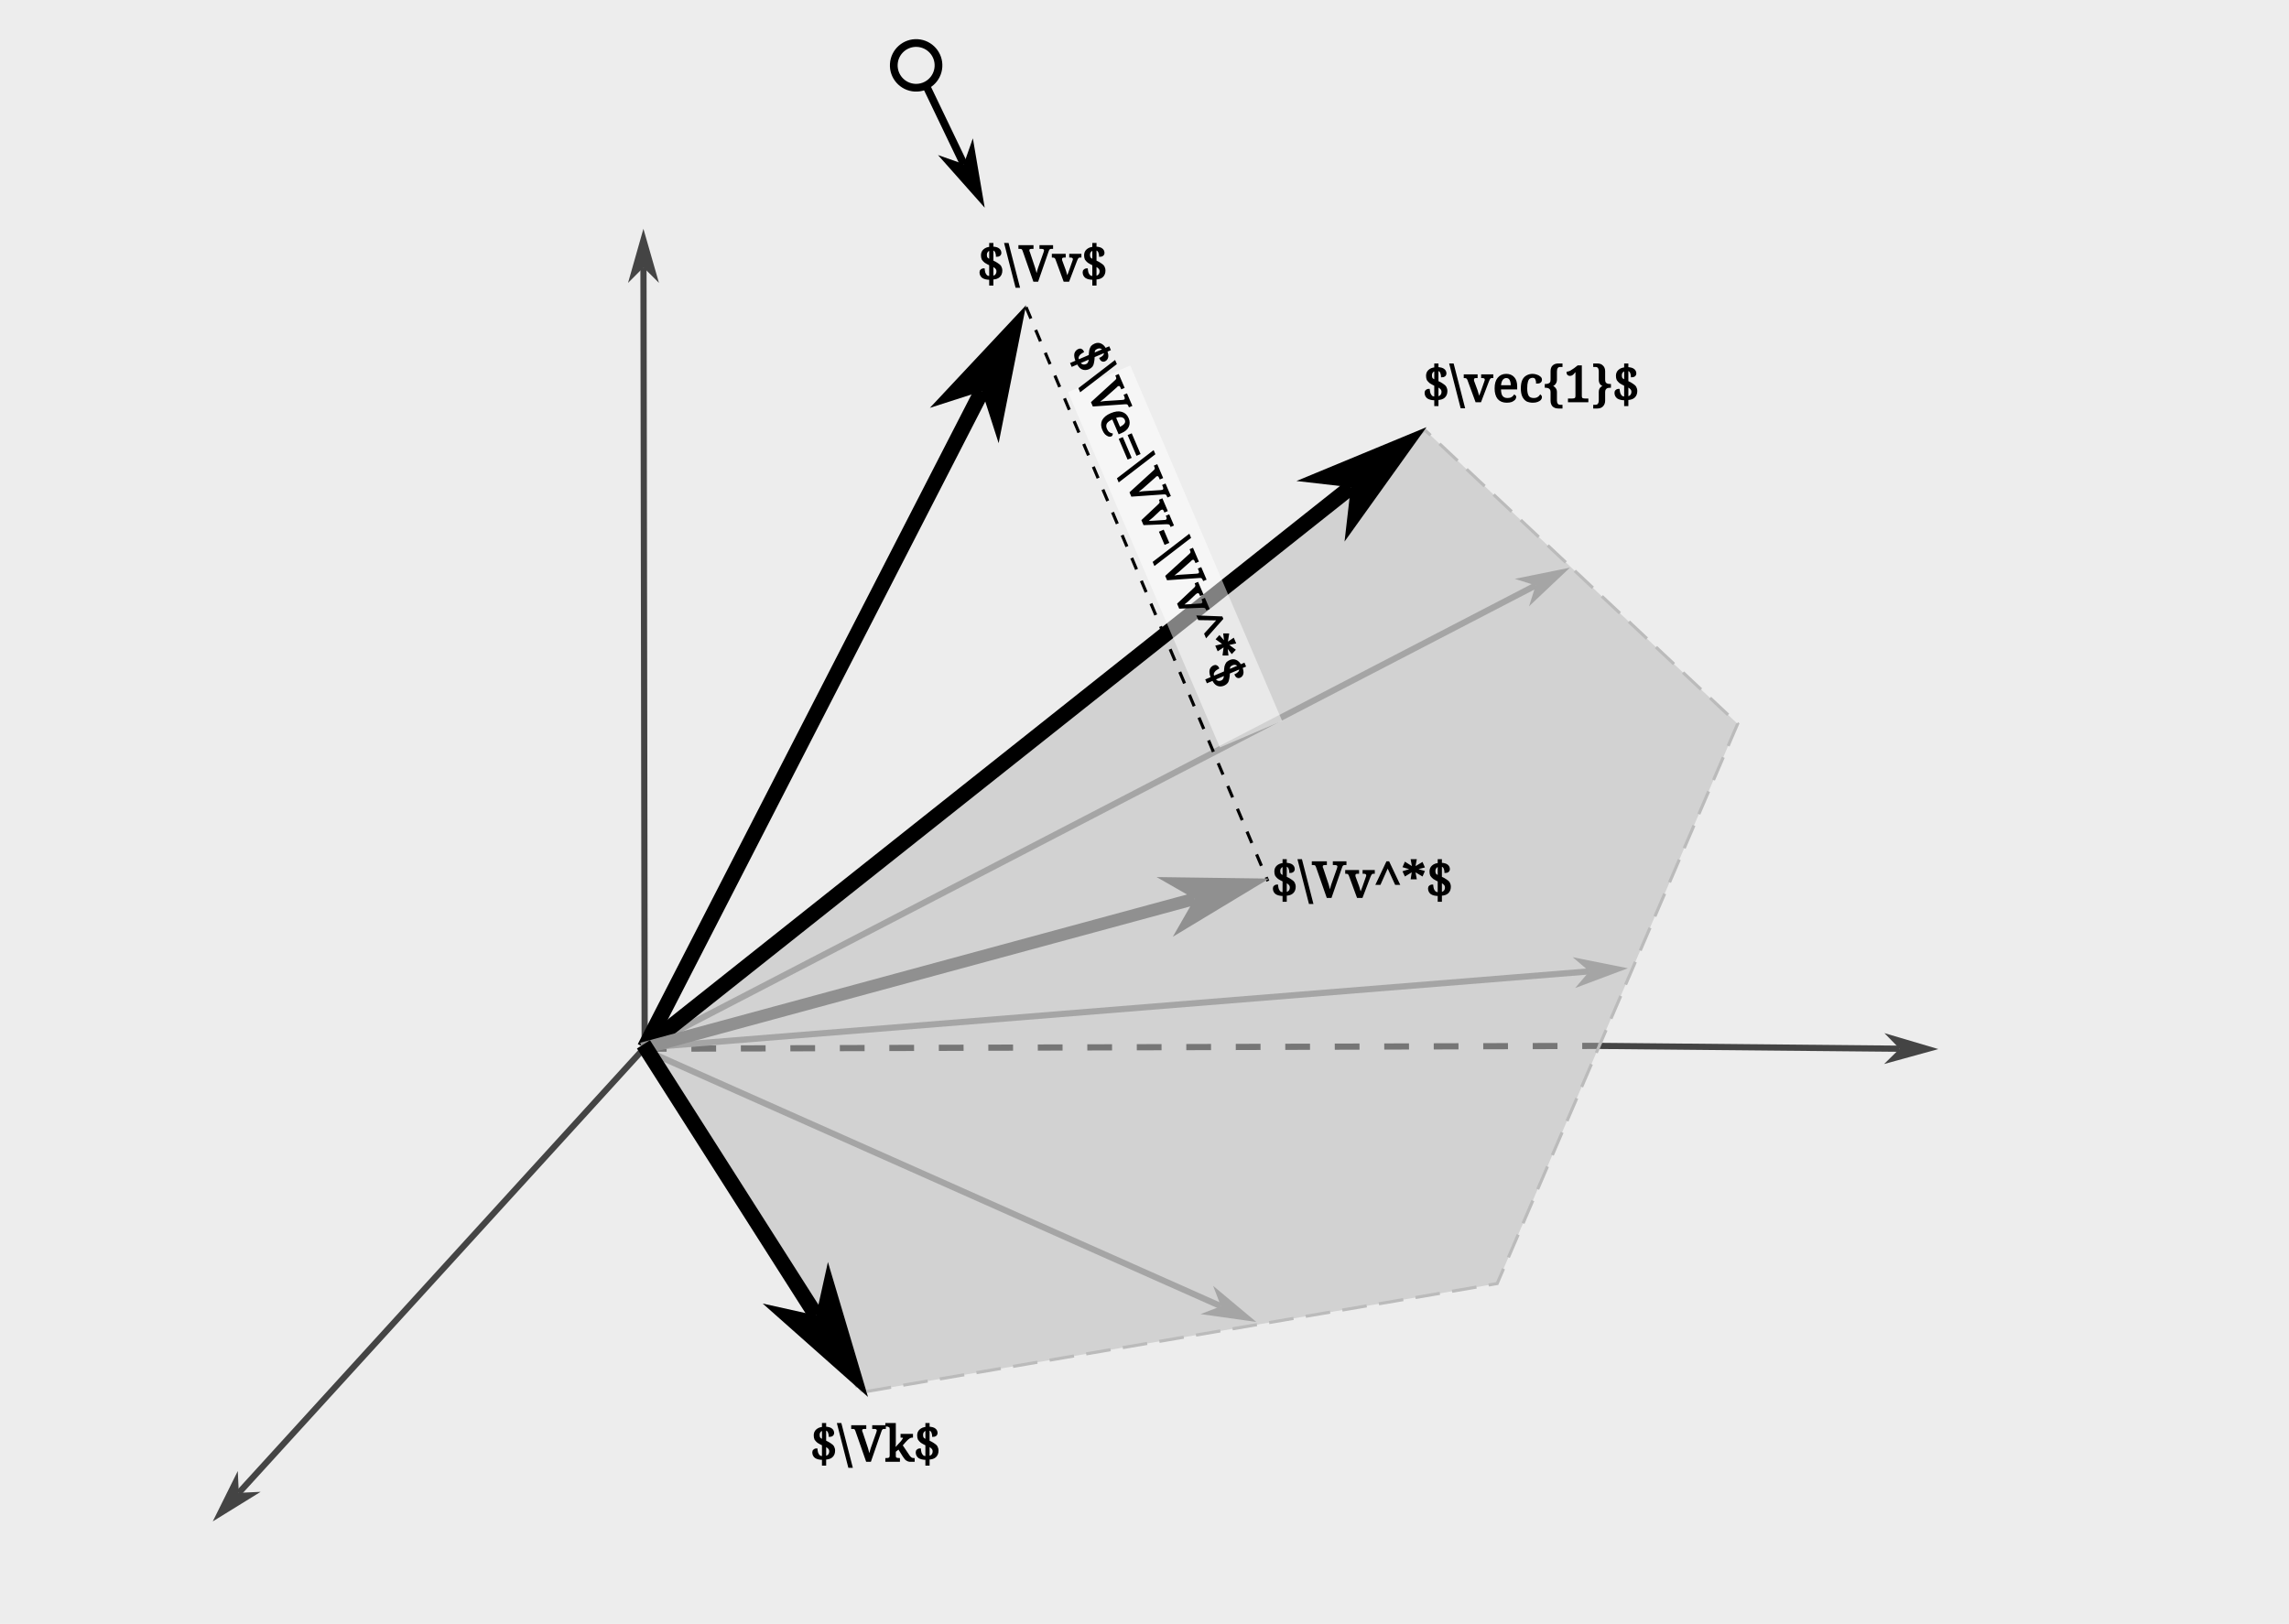
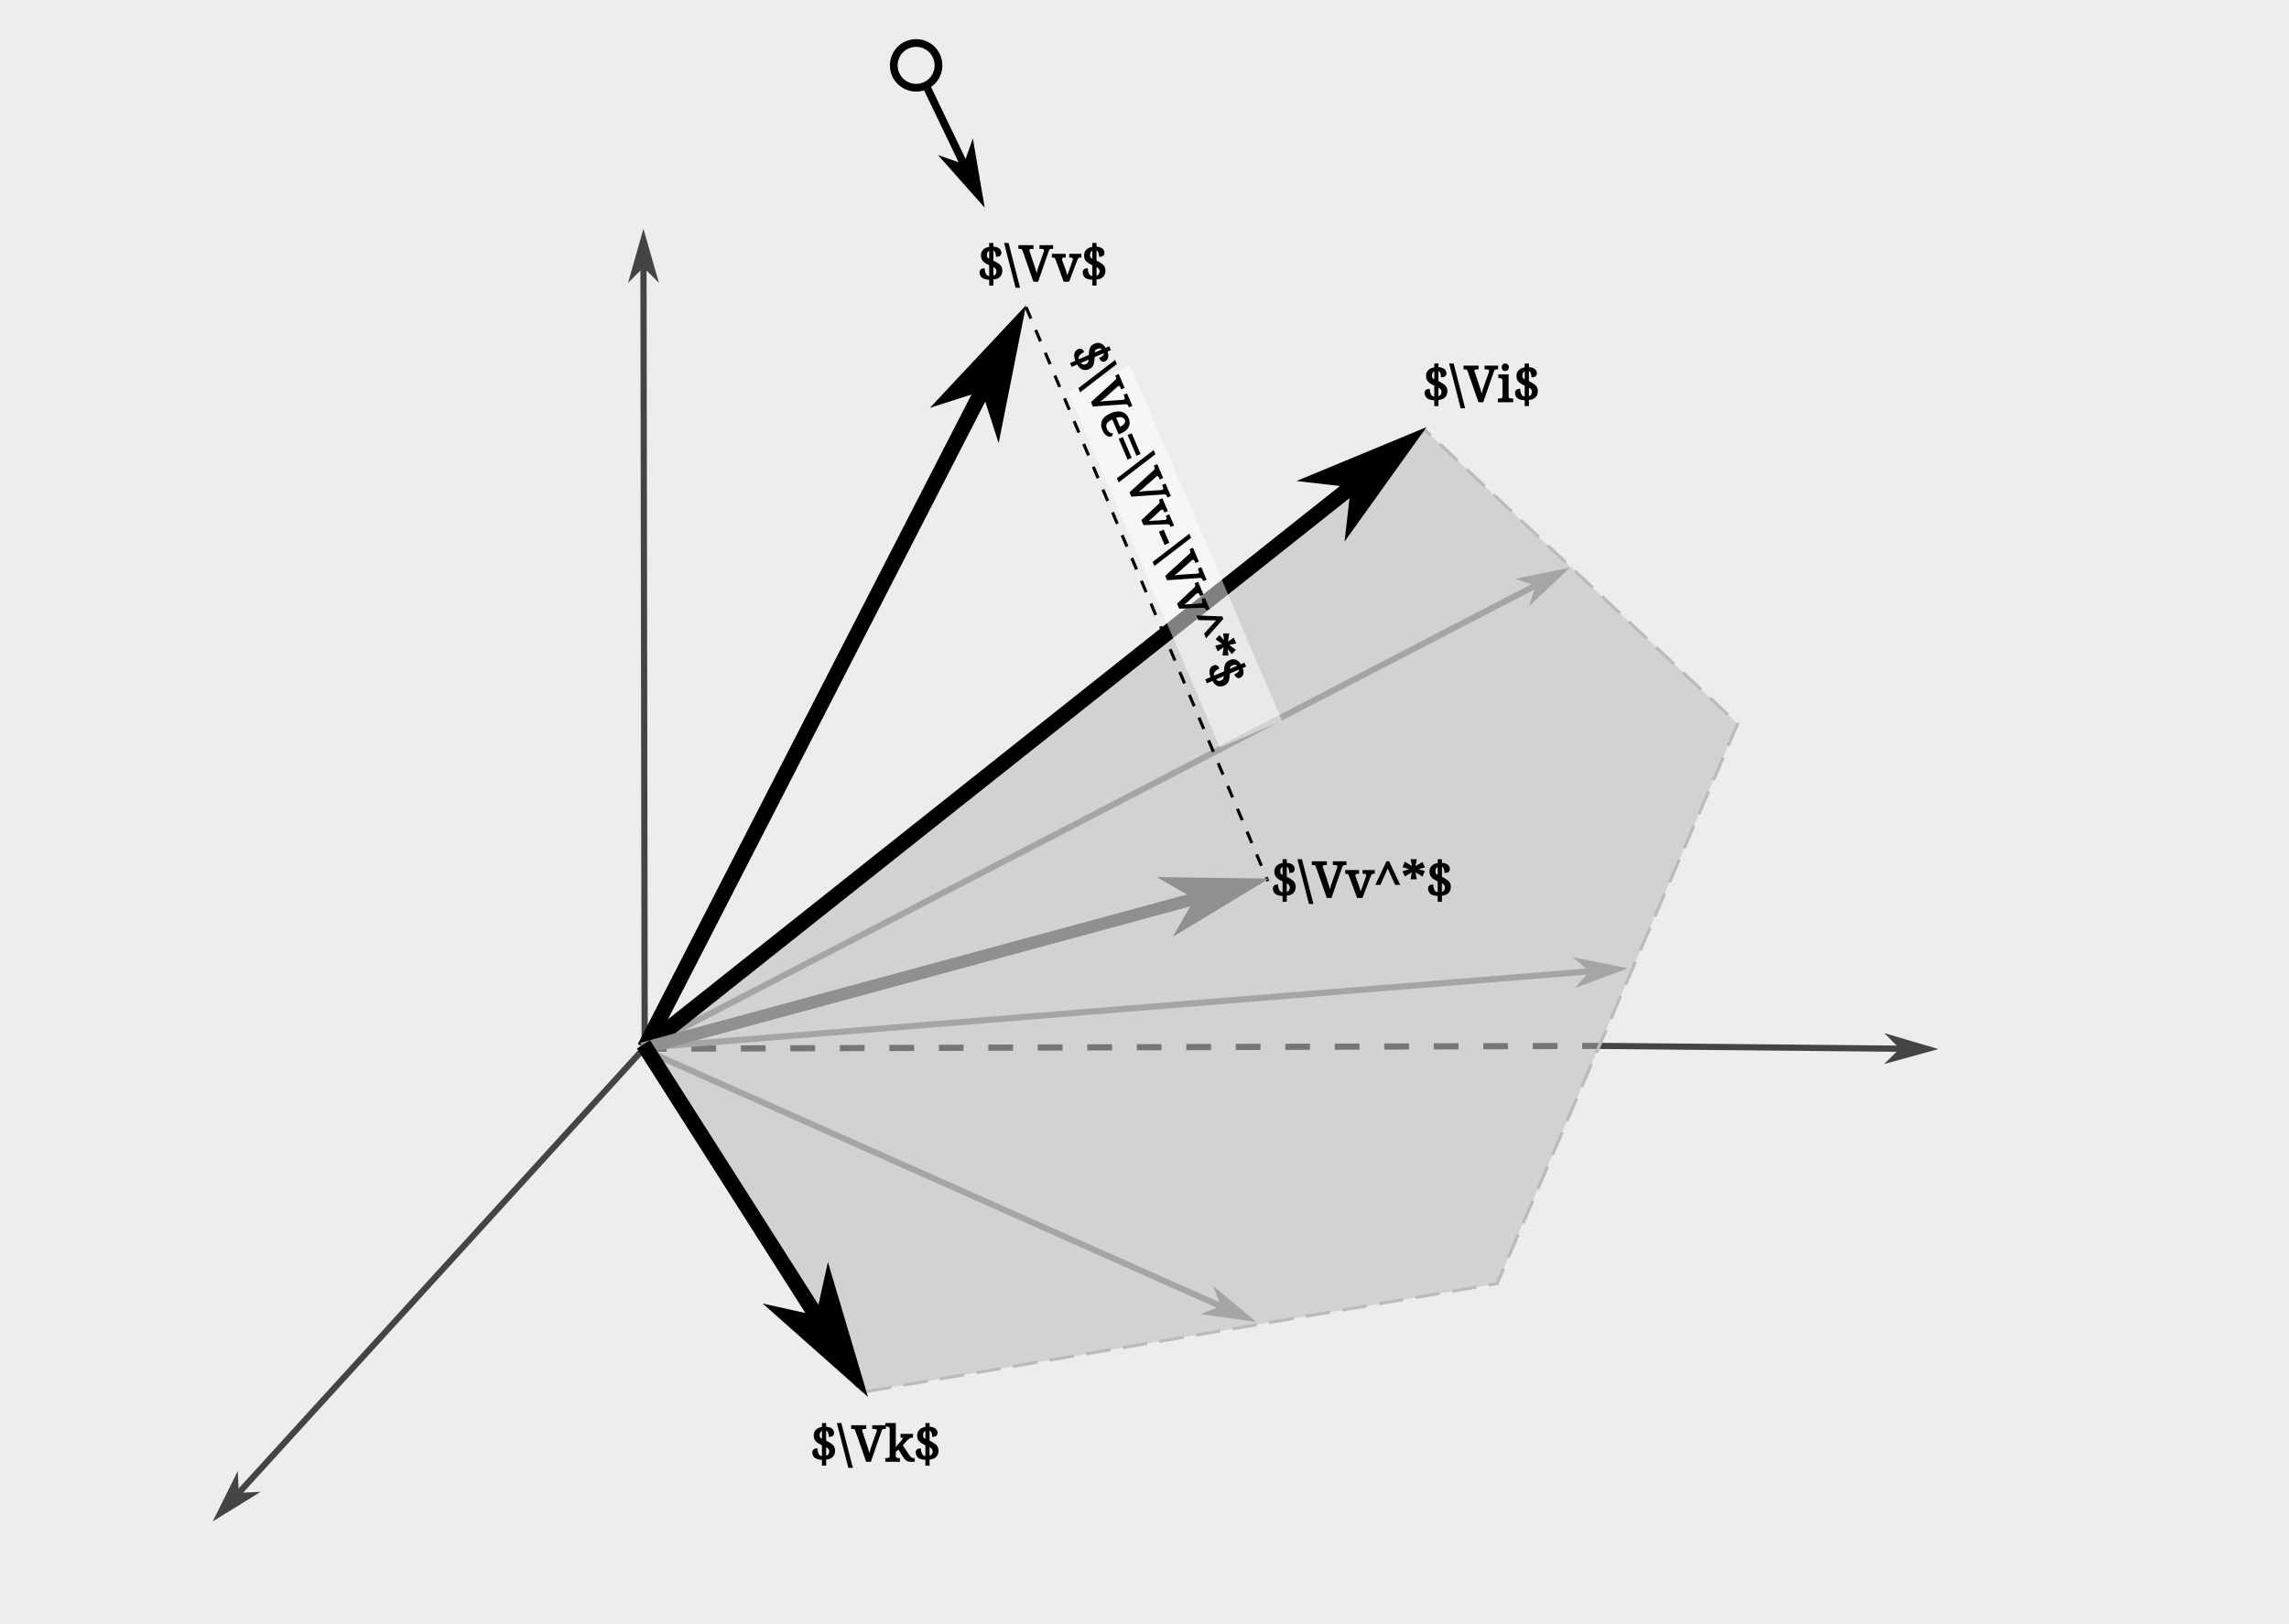
<svg xmlns="http://www.w3.org/2000/svg" width="148mm" height="105mm" viewBox="0 0 148 105" version="1.1" id="svg5">
  <defs id="defs2">
    <marker style="overflow:visible" id="marker7494" refX="0" refY="0" orient="auto-start-reverse" markerWidth="8.75" markerHeight="5" viewBox="0 0 8.75 5" preserveAspectRatio="xMidYMid">
      <path style="fill:context-stroke;fill-rule:evenodd;stroke:none" d="M 0,0 5,-5 -12.5,0 5,5 Z" id="path7492" transform="scale(-0.5)" />
    </marker>
    <marker style="overflow:visible" id="Arrow1L" refX="0" refY="0" orient="auto-start-reverse" markerWidth="8.75" markerHeight="5" viewBox="0 0 8.75 5" preserveAspectRatio="xMidYMid">
      <path style="fill:context-stroke;fill-rule:evenodd;stroke:none" d="M 0,0 5,-5 -12.5,0 5,5 Z" id="arrow1L" transform="scale(-0.5)" />
    </marker>
    <marker style="overflow:visible" id="marker7494-0" refX="0" refY="0" orient="auto-start-reverse" markerWidth="8.75" markerHeight="5" viewBox="0 0 8.75 5" preserveAspectRatio="xMidYMid">
      <path style="fill:context-stroke;fill-rule:evenodd;stroke:none" d="M 0,0 5,-5 -12.5,0 5,5 Z" id="path7492-9" transform="scale(-0.5)" />
    </marker>
    <marker style="overflow:visible" id="marker7494-6" refX="0" refY="0" orient="auto-start-reverse" markerWidth="8.75" markerHeight="5" viewBox="0 0 8.75 5" preserveAspectRatio="xMidYMid">
      <path style="fill:context-stroke;fill-rule:evenodd;stroke:none" d="M 0,0 5,-5 -12.5,0 5,5 Z" id="path7492-0" transform="scale(-0.5)" />
    </marker>
    <marker style="overflow:visible" id="marker7494-0-2" refX="0" refY="0" orient="auto-start-reverse" markerWidth="8.75" markerHeight="5" viewBox="0 0 8.75 5" preserveAspectRatio="xMidYMid">
      <path style="fill:context-stroke;fill-rule:evenodd;stroke:none" d="M 0,0 5,-5 -12.5,0 5,5 Z" id="path7492-9-6" transform="scale(-0.5)" />
    </marker>
  </defs>
  <g id="layer1">
    <path style="fill:none;stroke:#000000;stroke-width:0.4;stroke-dasharray:none;marker-end:url(#Arrow1L)" d="M 41.683,67.748 41.605,17.295" id="path1243" />
    <path style="fill:none;stroke:#000000;stroke-width:0.4;stroke-dasharray:none;marker-end:url(#Arrow1L)" d="m 103.343,67.635 19.485,0.183" id="path594" />
    <path style="fill:none;stroke:#373737;stroke-width:0.4;stroke-dasharray:1.6, 1.6;stroke-dashoffset:0;stroke-opacity:1" d="M 41.502,67.818 103.343,67.635" id="path256" />
    <path style="fill:none;stroke:#000000;stroke-width:0.4;stroke-dasharray:none;marker-end:url(#Arrow1L)" d="M 41.683,67.748 15.44,96.539" id="path258" />
    <path style="fill:#6d6d6d;fill-opacity:0.295;stroke:#a8a8a8;stroke-width:0.2;stroke-dasharray:1.6, 0.8;stroke-dashoffset:0;stroke-opacity:1" d="M 92.132,27.809 41.605,67.537 55.652,90.049 96.803,83.004 112.351,46.808 Z" id="path2336" />
    <path style="fill:none;fill-opacity:0.295;stroke:#8a8a8a;stroke-width:0.4;stroke-dasharray:none;stroke-dashoffset:0;stroke-opacity:1;marker-end:url(#marker7494)" d="M 41.683,67.748 99.291,37.859" id="path7094" />
    <path style="fill:none;fill-opacity:0.295;stroke:#8a8a8a;stroke-width:0.4;stroke-dasharray:none;stroke-dashoffset:0;stroke-opacity:1;marker-end:url(#marker7494-0)" d="M 41.683,67.748 102.762,62.816" id="path7094-3" />
    <path style="fill:none;fill-opacity:0.295;stroke:#8a8a8a;stroke-width:0.4;stroke-dasharray:none;stroke-dashoffset:0;stroke-opacity:1;marker-end:url(#marker7494-6)" d="M 41.502,67.818 78.944,84.472" id="path7094-6" />
    <rect style="font-variation-settings:normal;opacity:1;fill:#e6e6e6;fill-opacity:0.295;stroke:none;stroke-width:0.2;stroke-linecap:butt;stroke-linejoin:miter;stroke-miterlimit:4;stroke-dasharray:none;stroke-dashoffset:0;stroke-opacity:1;stop-color:#000000;stop-opacity:1" id="rect19663" width="148" height="105" x="0" y="0" />
  </g>
  <path style="fill:none;fill-opacity:0.295;stroke:#000000;stroke-width:0.2;stroke-dasharray:0.8, 0.8;stroke-dashoffset:0;stroke-opacity:1" d="M 66.343,19.863 81.976,56.979" id="path12477" />
  <g id="layer2">
    <path style="fill:none;stroke:#000000;stroke-width:1;stroke-dasharray:none;marker-end:url(#marker7494-6)" d="M 41.683,67.748 63.488,25.294" id="path2097" />
    <path style="fill:none;stroke:#000000;stroke-width:1;stroke-dasharray:none;marker-end:url(#Arrow1L)" d="M 41.683,67.748 87.338,31.509" id="path2099" />
    <path style="fill:none;stroke:#909090;stroke-width:0.8;stroke-dasharray:none;marker-end:url(#marker7494-0-2);stroke-opacity:1" d="m 41.502,67.818 35.736,-9.693" id="path2273-1" />
    <path style="fill:none;stroke:#000000;stroke-width:1;stroke-dasharray:none;marker-end:url(#marker7494-0)" d="M 41.605,67.537 52.765,85.064" id="path2273" />
  </g>
  <g id="layer3">
    <text xml:space="preserve" style="font-style:normal;font-variant:normal;font-weight:normal;font-stretch:normal;font-size:3.175px;line-height:normal;font-family:serif;-inkscape-font-specification:serif;font-variant-ligatures:normal;font-variant-position:normal;font-variant-caps:normal;font-variant-numeric:normal;font-variant-alternates:normal;font-variant-east-asian:normal;font-feature-settings:normal;font-variation-settings:normal;text-indent:0;text-align:start;text-decoration-line:none;text-decoration-style:solid;text-decoration-color:#000000;letter-spacing:normal;word-spacing:normal;text-transform:none;writing-mode:lr-tb;direction:ltr;text-orientation:mixed;dominant-baseline:auto;baseline-shift:baseline;white-space:normal;opacity:1;vector-effect:none;fill:#000000;fill-opacity:1;stroke:#000000;stroke-width:0.1;stroke-linecap:butt;stroke-linejoin:miter;stroke-miterlimit:4;stroke-dasharray:none;stroke-dashoffset:0;stroke-opacity:1;-inkscape-stroke:none;stop-color:#000000;stop-opacity:1" x="63.211" y="18.167" id="text13961">
      <tspan id="tspan13959" style="font-style:normal;font-variant:normal;font-weight:normal;font-stretch:normal;font-size:3.175px;line-height:normal;font-family:serif;-inkscape-font-specification:serif;font-variant-ligatures:normal;font-variant-position:normal;font-variant-caps:normal;font-variant-numeric:normal;font-variant-alternates:normal;font-variant-east-asian:normal;font-feature-settings:normal;font-variation-settings:normal;text-indent:0;text-align:start;text-decoration-line:none;text-decoration-style:solid;text-decoration-color:#000000;letter-spacing:normal;word-spacing:normal;text-transform:none;writing-mode:lr-tb;direction:ltr;text-orientation:mixed;dominant-baseline:auto;baseline-shift:baseline;white-space:normal;vector-effect:none;fill:#000000;fill-opacity:1;stroke:#000000;stroke-width:0.1;stroke-linecap:butt;stroke-linejoin:miter;stroke-miterlimit:4;stroke-dasharray:none;stroke-dashoffset:0;stroke-opacity:1;-inkscape-stroke:none;stop-color:#000000;stop-opacity:1" x="63.211" y="18.167">$\Vv$</tspan>
    </text>
    <text xml:space="preserve" style="font-style:normal;font-variant:normal;font-weight:normal;font-stretch:normal;font-size:3.175px;line-height:normal;font-family:serif;-inkscape-font-specification:serif;font-variant-ligatures:normal;font-variant-position:normal;font-variant-caps:normal;font-variant-numeric:normal;font-variant-alternates:normal;font-variant-east-asian:normal;font-feature-settings:normal;font-variation-settings:normal;text-indent:0;text-align:start;text-decoration-line:none;text-decoration-style:solid;text-decoration-color:#000000;letter-spacing:normal;word-spacing:normal;text-transform:none;writing-mode:lr-tb;direction:ltr;text-orientation:mixed;dominant-baseline:auto;baseline-shift:baseline;white-space:normal;opacity:1;vector-effect:none;fill:#000000;fill-opacity:1;stroke:#000000;stroke-width:0.1;stroke-linecap:butt;stroke-linejoin:miter;stroke-miterlimit:4;stroke-dasharray:none;stroke-dashoffset:0;stroke-opacity:1;-inkscape-stroke:none;stop-color:#000000;stop-opacity:1" x="52.4" y="94.48" id="text13961-8">
      <tspan id="tspan13959-7" style="font-style:normal;font-variant:normal;font-weight:normal;font-stretch:normal;font-size:3.175px;line-height:normal;font-family:serif;-inkscape-font-specification:serif;font-variant-ligatures:normal;font-variant-position:normal;font-variant-caps:normal;font-variant-numeric:normal;font-variant-alternates:normal;font-variant-east-asian:normal;font-feature-settings:normal;font-variation-settings:normal;text-indent:0;text-align:start;text-decoration-line:none;text-decoration-style:solid;text-decoration-color:#000000;letter-spacing:normal;word-spacing:normal;text-transform:none;writing-mode:lr-tb;direction:ltr;text-orientation:mixed;dominant-baseline:auto;baseline-shift:baseline;white-space:normal;vector-effect:none;fill:#000000;fill-opacity:1;stroke:#000000;stroke-width:0.1;stroke-linecap:butt;stroke-linejoin:miter;stroke-miterlimit:4;stroke-dasharray:none;stroke-dashoffset:0;stroke-opacity:1;-inkscape-stroke:none;stop-color:#000000;stop-opacity:1" x="52.4" y="94.48">$\Vk$</tspan>
    </text>
    <text xml:space="preserve" style="font-style:normal;font-variant:normal;font-weight:normal;font-stretch:normal;font-size:3.175px;line-height:normal;font-family:serif;-inkscape-font-specification:serif;font-variant-ligatures:normal;font-variant-position:normal;font-variant-caps:normal;font-variant-numeric:normal;font-variant-alternates:normal;font-variant-east-asian:normal;font-feature-settings:normal;font-variation-settings:normal;text-indent:0;text-align:start;text-decoration-line:none;text-decoration-style:solid;text-decoration-color:#000000;letter-spacing:normal;word-spacing:normal;text-transform:none;writing-mode:lr-tb;direction:ltr;text-orientation:mixed;dominant-baseline:auto;baseline-shift:baseline;white-space:normal;opacity:1;vector-effect:none;fill:#000000;fill-opacity:1;stroke:#000000;stroke-width:0.1;stroke-linecap:butt;stroke-linejoin:miter;stroke-miterlimit:4;stroke-dasharray:none;stroke-dashoffset:0;stroke-opacity:1;-inkscape-stroke:none;stop-color:#000000;stop-opacity:1" x="91.99" y="25.961" id="text13961-9">
-       <tspan id="tspan13959-2" style="font-style:normal;font-variant:normal;font-weight:normal;font-stretch:normal;font-size:3.175px;line-height:normal;font-family:serif;-inkscape-font-specification:serif;font-variant-ligatures:normal;font-variant-position:normal;font-variant-caps:normal;font-variant-numeric:normal;font-variant-alternates:normal;font-variant-east-asian:normal;font-feature-settings:normal;font-variation-settings:normal;text-indent:0;text-align:start;text-decoration-line:none;text-decoration-style:solid;text-decoration-color:#000000;letter-spacing:normal;word-spacing:normal;text-transform:none;writing-mode:lr-tb;direction:ltr;text-orientation:mixed;dominant-baseline:auto;baseline-shift:baseline;white-space:normal;vector-effect:none;fill:#000000;fill-opacity:1;stroke:#000000;stroke-width:0.1;stroke-linecap:butt;stroke-linejoin:miter;stroke-miterlimit:4;stroke-dasharray:none;stroke-dashoffset:0;stroke-opacity:1;-inkscape-stroke:none;stop-color:#000000;stop-opacity:1" x="91.99" y="25.961">$\vec{1}$</tspan>
+       <tspan id="tspan13959-2" style="font-style:normal;font-variant:normal;font-weight:normal;font-stretch:normal;font-size:3.175px;line-height:normal;font-family:serif;-inkscape-font-specification:serif;font-variant-ligatures:normal;font-variant-position:normal;font-variant-caps:normal;font-variant-numeric:normal;font-variant-alternates:normal;font-variant-east-asian:normal;font-feature-settings:normal;font-variation-settings:normal;text-indent:0;text-align:start;text-decoration-line:none;text-decoration-style:solid;text-decoration-color:#000000;letter-spacing:normal;word-spacing:normal;text-transform:none;writing-mode:lr-tb;direction:ltr;text-orientation:mixed;dominant-baseline:auto;baseline-shift:baseline;white-space:normal;vector-effect:none;fill:#000000;fill-opacity:1;stroke:#000000;stroke-width:0.1;stroke-linecap:butt;stroke-linejoin:miter;stroke-miterlimit:4;stroke-dasharray:none;stroke-dashoffset:0;stroke-opacity:1;-inkscape-stroke:none;stop-color:#000000;stop-opacity:1" x="91.99" y="25.961">$\Vi$</tspan>
    </text>
    <text xml:space="preserve" style="font-style:normal;font-variant:normal;font-weight:normal;font-stretch:normal;font-size:3.175px;line-height:normal;font-family:serif;-inkscape-font-specification:serif;font-variant-ligatures:normal;font-variant-position:normal;font-variant-caps:normal;font-variant-numeric:normal;font-variant-alternates:normal;font-variant-east-asian:normal;font-feature-settings:normal;font-variation-settings:normal;text-indent:0;text-align:start;text-decoration-line:none;text-decoration-style:solid;text-decoration-color:#000000;letter-spacing:normal;word-spacing:normal;text-transform:none;writing-mode:lr-tb;direction:ltr;text-orientation:mixed;dominant-baseline:auto;baseline-shift:baseline;white-space:normal;opacity:1;vector-effect:none;fill:#000000;fill-opacity:1;stroke:#000000;stroke-width:0.1;stroke-linecap:butt;stroke-linejoin:miter;stroke-miterlimit:4;stroke-dasharray:none;stroke-dashoffset:0;stroke-opacity:1;-inkscape-stroke:none;stop-color:#000000;stop-opacity:1" x="82.181" y="58.013" id="text15421">
      <tspan id="tspan15419" style="font-style:normal;font-variant:normal;font-weight:normal;font-stretch:normal;font-size:3.175px;line-height:normal;font-family:serif;-inkscape-font-specification:serif;font-variant-ligatures:normal;font-variant-position:normal;font-variant-caps:normal;font-variant-numeric:normal;font-variant-alternates:normal;font-variant-east-asian:normal;font-feature-settings:normal;font-variation-settings:normal;text-indent:0;text-align:start;text-decoration-line:none;text-decoration-style:solid;text-decoration-color:#000000;letter-spacing:normal;word-spacing:normal;text-transform:none;writing-mode:lr-tb;direction:ltr;text-orientation:mixed;dominant-baseline:auto;baseline-shift:baseline;white-space:normal;vector-effect:none;fill:#000000;fill-opacity:1;stroke:#000000;stroke-width:0.1;stroke-linecap:butt;stroke-linejoin:miter;stroke-miterlimit:4;stroke-dasharray:none;stroke-dashoffset:0;stroke-opacity:1;-inkscape-stroke:none;stop-color:#000000;stop-opacity:1" x="82.181" y="58.013">$\Vv^*$</tspan>
    </text>
    <g id="g19495" transform="rotate(3.576468,59.23736,-55.13982)">
      <circle style="font-variation-settings:normal;opacity:1;fill:none;fill-opacity:1;stroke:#000000;stroke-width:0.5;stroke-linecap:butt;stroke-linejoin:miter;stroke-miterlimit:4;stroke-dasharray:none;stroke-dashoffset:0;stroke-opacity:1;stop-color:#000000;stop-opacity:1" id="path19483" cx="62.938" cy="4.112" r="1.446" />
      <path style="font-variation-settings:normal;opacity:1;fill:none;fill-opacity:1;stroke:#000000;stroke-width:0.5;stroke-linecap:butt;stroke-linejoin:miter;stroke-miterlimit:4;stroke-dasharray:none;stroke-dashoffset:0;stroke-opacity:1;marker-end:url(#marker7494-0);stop-color:#000000;stop-opacity:1" d="M 63.69,5.425 66.412,10.293" id="path19485" />
    </g>
    <g id="g5841">
      <rect style="fill:#ffffff;fill-opacity:0.5;stroke:none;stroke-width:0.1;stroke-opacity:0.385;-inkscape-stroke:none;stop-color:#000000" id="rect2817" width="24.99" height="4.376" x="50.447" y="-57.917" transform="rotate(66.86613)" />
      <text xml:space="preserve" style="font-size:3.175px;line-height:normal;font-family:serif;-inkscape-font-specification:serif;text-align:center;text-decoration-color:#000000;text-anchor:middle;fill:#000000;fill-opacity:1;stroke:#000000;stroke-width:0.1;stroke-opacity:1;-inkscape-stroke:none;stop-color:#000000" x="62.923" y="-54.7" id="text2763" transform="rotate(66.86613)">
        <tspan id="tspan2761" style="fill:#000000;fill-opacity:1;stroke:#000000;stroke-width:0.1;stroke-opacity:1" x="62.923" y="-54.7">$\Ve=\Vv-\Vv^*$</tspan>
      </text>
    </g>
  </g>
</svg>
